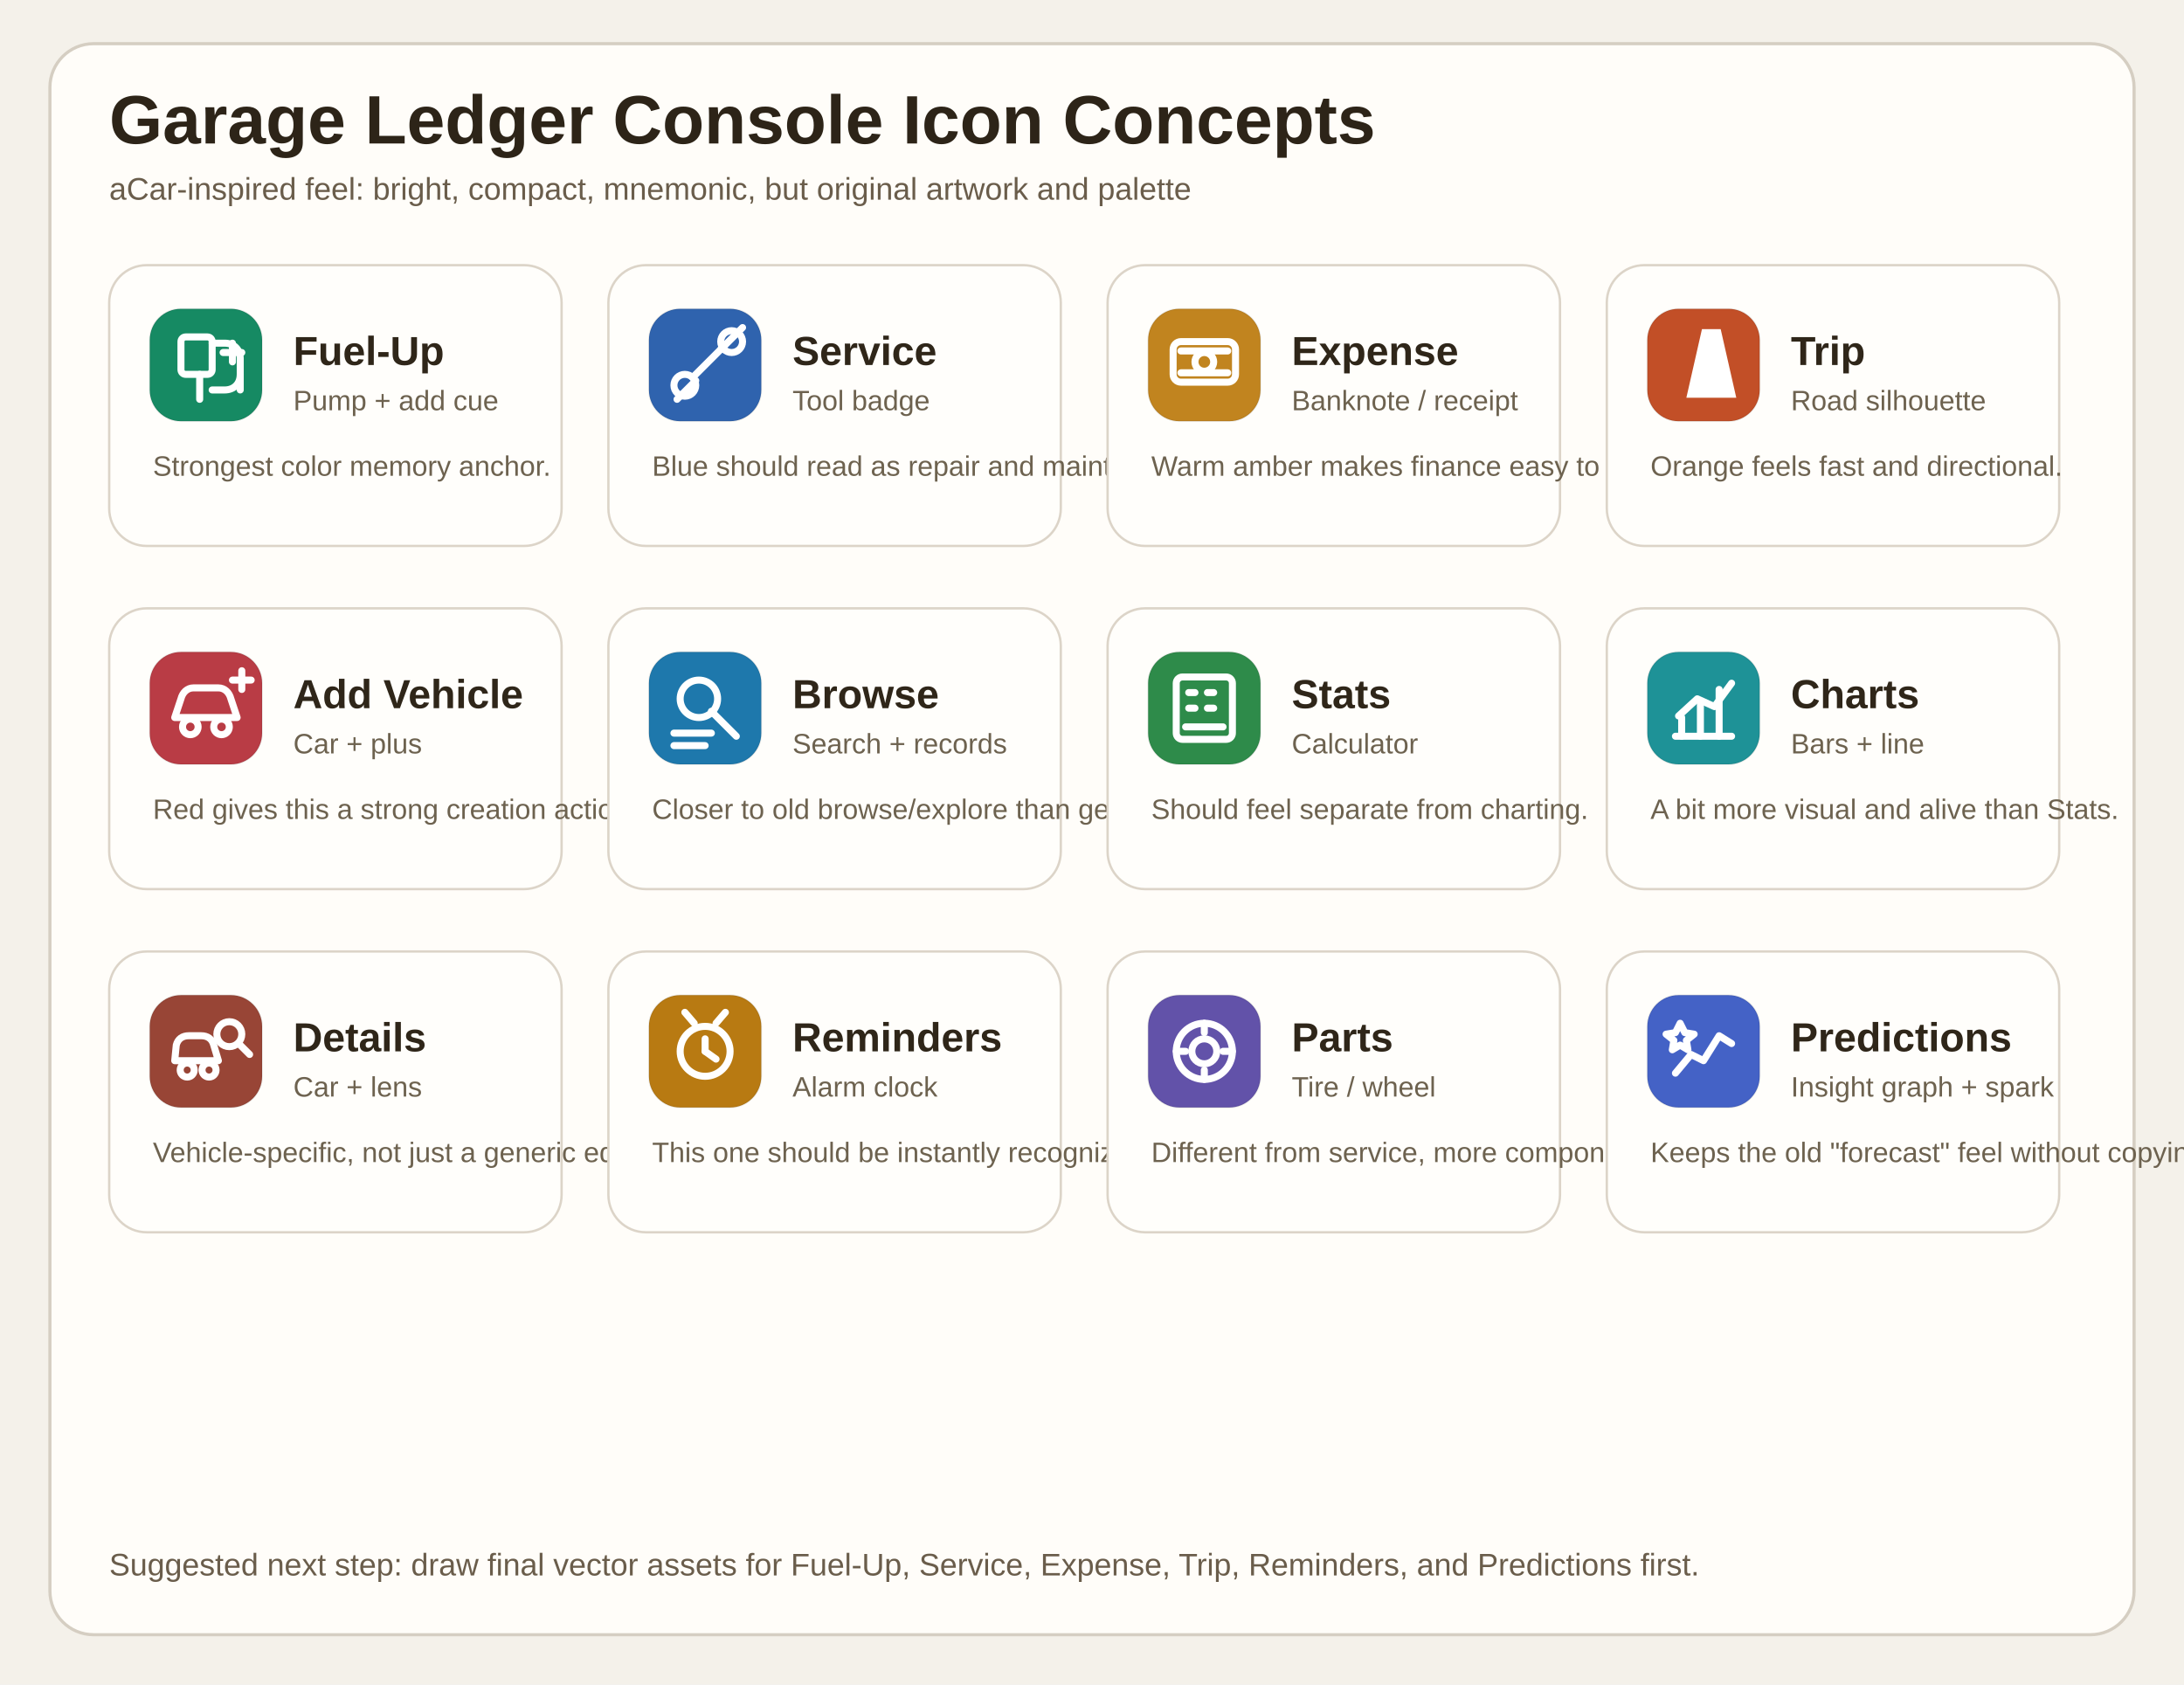
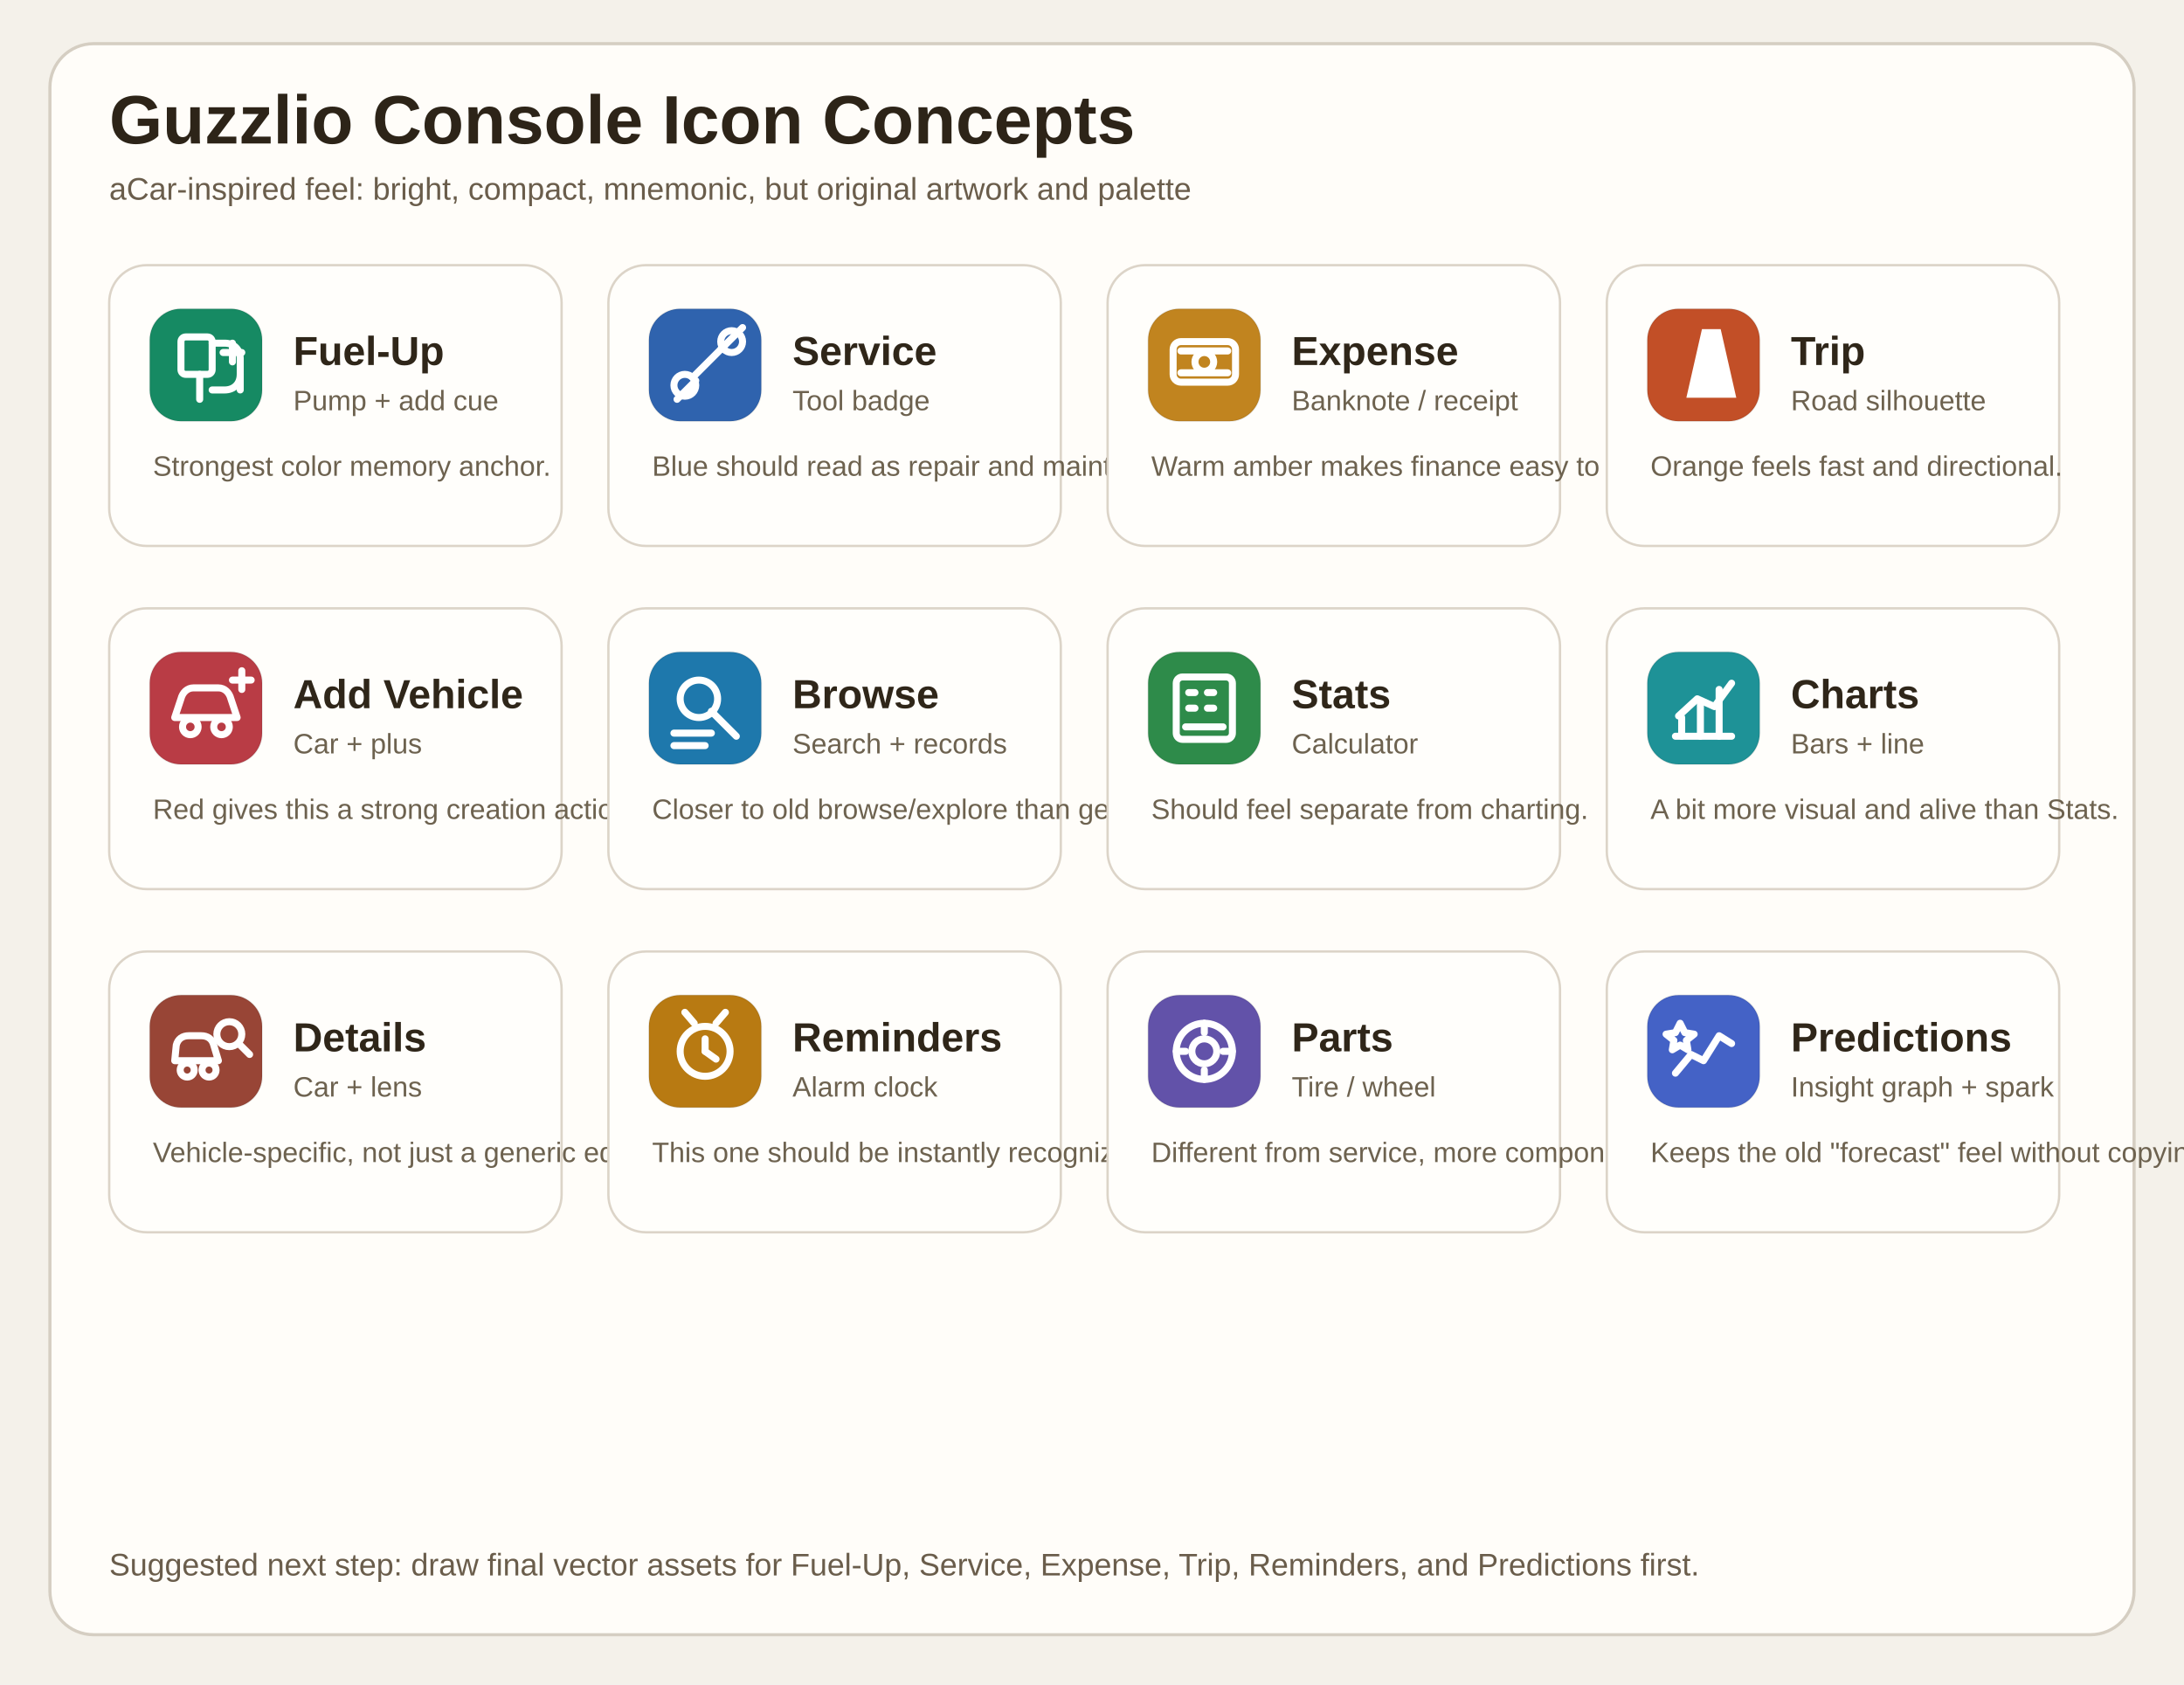
<svg xmlns="http://www.w3.org/2000/svg" width="1400" height="1080" viewBox="0 0 1400 1080">
  <defs>
    <style>
      .bg { fill: #f4f1ea; }
      .panel { fill: #fffdf9; stroke: #d5cec2; stroke-width: 2; }
      .tile { fill: #fffefb; stroke: #dcd4c8; stroke-width: 1.5; }
      .badge { stroke: rgba(0,0,0,0.08); stroke-width: 1; }
      .title { font: 700 44px "Segoe UI", Arial, sans-serif; fill: #2d2418; }
      .subtitle { font: 500 20px "Segoe UI", Arial, sans-serif; fill: #6a5d4b; }
      .label { font: 700 26px "Segoe UI", Arial, sans-serif; fill: #2f2619; }
      .meta { font: 500 18px "Segoe UI", Arial, sans-serif; fill: #6d624f; }
      .glyph { stroke: #ffffff; stroke-width: 4.5; stroke-linecap: round; stroke-linejoin: round; fill: none; }
      .glyph-fill { fill: #ffffff; stroke: none; }
    </style>
  </defs>
  <rect class="bg" x="0" y="0" width="1400" height="1080" />
  <rect class="panel" x="32" y="28" width="1336" height="1020" rx="28" />
-   <text class="title" x="70" y="92">Garage Ledger Console Icon Concepts</text>
+   <text class="title" x="70" y="92">Guzzlio Console Icon Concepts</text>
  <text class="subtitle" x="70" y="128">aCar-inspired feel: bright, compact, mnemonic, but original artwork and palette</text>
  <g transform="translate(70 170)">
    <rect class="tile" x="0" y="0" width="290" height="180" rx="24" />
    <rect class="badge" x="26" y="28" width="72" height="72" rx="20" fill="#168a63" />
    <rect class="glyph" x="46" y="46" width="20" height="24" rx="3" />
    <path class="glyph" d="M66 50 h8 c6 0 10 4 10 10 v10 c0 6-4 10-10 10 h-8" />
    <path class="glyph" d="M84 70 v10" />
    <path class="glyph" d="M58 70 v16" />
    <path class="glyph" d="M73 56 h12" />
    <path class="glyph" d="M79 50 v12" />
    <text class="label" x="118" y="64">Fuel-Up</text>
    <text class="meta" x="118" y="93">Pump + add cue</text>
    <text class="meta" x="28" y="135">Strongest color memory anchor.</text>
  </g>
  <g transform="translate(390 170)">
    <rect class="tile" x="0" y="0" width="290" height="180" rx="24" />
    <rect class="badge" x="26" y="28" width="72" height="72" rx="20" fill="#2f63ae" />
    <circle class="glyph" cx="49" cy="77" r="7" />
    <circle class="glyph" cx="79" cy="49" r="7" />
    <path class="glyph" d="M54 72 L72 54" />
    <path class="glyph" d="M44 86 L56 74" />
    <path class="glyph" d="M72 54 L86 40" />
    <text class="label" x="118" y="64">Service</text>
    <text class="meta" x="118" y="93">Tool badge</text>
    <text class="meta" x="28" y="135">Blue should read as repair and maintenance.</text>
  </g>
  <g transform="translate(710 170)">
    <rect class="tile" x="0" y="0" width="290" height="180" rx="24" />
    <rect class="badge" x="26" y="28" width="72" height="72" rx="20" fill="#c1841f" />
    <rect class="glyph" x="42" y="49" width="40" height="26" rx="5" />
    <circle class="glyph" cx="62" cy="62" r="6" />
    <path class="glyph" d="M47 55 h30" />
    <path class="glyph" d="M47 69 h30" />
    <text class="label" x="118" y="64">Expense</text>
    <text class="meta" x="118" y="93">Banknote / receipt</text>
    <text class="meta" x="28" y="135">Warm amber makes finance easy to spot.</text>
  </g>
  <g transform="translate(1030 170)">
    <rect class="tile" x="0" y="0" width="290" height="180" rx="24" />
    <rect class="badge" x="26" y="28" width="72" height="72" rx="20" fill="#c24f27" />
    <path class="glyph-fill" d="M51 85 L61 41 L73 41 L83 85 Z" />
    <path class="glyph" d="M67 48 v30" />
    <path class="glyph" d="M67 58 v6" />
    <path class="glyph" d="M67 70 v6" />
    <text class="label" x="118" y="64">Trip</text>
    <text class="meta" x="118" y="93">Road silhouette</text>
    <text class="meta" x="28" y="135">Orange feels fast and directional.</text>
  </g>
  <g transform="translate(70 390)">
    <rect class="tile" x="0" y="0" width="290" height="180" rx="24" />
    <rect class="badge" x="26" y="28" width="72" height="72" rx="20" fill="#b93c45" />
    <path class="glyph" d="M42 70 h40 l-4-12 c-1-4-4-7-8-7 H54 c-4 0-7 3-8 7 Z" />
    <circle class="glyph" cx="52" cy="76" r="5" />
    <circle class="glyph" cx="72" cy="76" r="5" />
    <path class="glyph" d="M79 46 h12" />
    <path class="glyph" d="M85 40 v12" />
    <text class="label" x="118" y="64">Add Vehicle</text>
    <text class="meta" x="118" y="93">Car + plus</text>
    <text class="meta" x="28" y="135">Red gives this a strong creation action.</text>
  </g>
  <g transform="translate(390 390)">
    <rect class="tile" x="0" y="0" width="290" height="180" rx="24" />
    <rect class="badge" x="26" y="28" width="72" height="72" rx="20" fill="#1e78ac" />
    <circle class="glyph" cx="58" cy="58" r="12" />
    <path class="glyph" d="M66 66 L82 82" />
    <path class="glyph" d="M42 80 h24" />
    <path class="glyph" d="M42 88 h20" />
    <text class="label" x="118" y="64">Browse</text>
    <text class="meta" x="118" y="93">Search + records</text>
    <text class="meta" x="28" y="135">Closer to old browse/explore than generic search.</text>
  </g>
  <g transform="translate(710 390)">
    <rect class="tile" x="0" y="0" width="290" height="180" rx="24" />
    <rect class="badge" x="26" y="28" width="72" height="72" rx="20" fill="#2e8b4a" />
    <rect class="glyph" x="44" y="44" width="36" height="40" rx="4" />
    <path class="glyph" d="M52 54 h4" />
    <path class="glyph" d="M64 54 h4" />
    <path class="glyph" d="M52 64 h4" />
    <path class="glyph" d="M64 64 h4" />
    <path class="glyph" d="M50 76 h24" />
    <text class="label" x="118" y="64">Stats</text>
    <text class="meta" x="118" y="93">Calculator</text>
    <text class="meta" x="28" y="135">Should feel separate from charting.</text>
  </g>
  <g transform="translate(1030 390)">
    <rect class="tile" x="0" y="0" width="290" height="180" rx="24" />
    <rect class="badge" x="26" y="28" width="72" height="72" rx="20" fill="#1e9297" />
    <path class="glyph" d="M44 82 h36" />
    <path class="glyph" d="M48 82 v-12" />
    <path class="glyph" d="M60 82 v-22" />
    <path class="glyph" d="M72 82 v-30" />
    <path class="glyph" d="M46 69 L58 58 L69 63 L80 48" />
    <text class="label" x="118" y="64">Charts</text>
    <text class="meta" x="118" y="93">Bars + line</text>
    <text class="meta" x="28" y="135">A bit more visual and alive than Stats.</text>
  </g>
  <g transform="translate(70 610)">
    <rect class="tile" x="0" y="0" width="290" height="180" rx="24" />
    <rect class="badge" x="26" y="28" width="72" height="72" rx="20" fill="#984536" />
    <path class="glyph" d="M42 70 h28 l-3-10 c-1-4-4-6-8-6 H51 c-4 0-7 2-8 6 Z" />
    <circle class="glyph" cx="50" cy="76" r="4.5" />
    <circle class="glyph" cx="64" cy="76" r="4.5" />
    <circle class="glyph" cx="77" cy="53" r="8" />
    <path class="glyph" d="M83 59 L90 66" />
    <text class="label" x="118" y="64">Details</text>
    <text class="meta" x="118" y="93">Car + lens</text>
    <text class="meta" x="28" y="135">Vehicle-specific, not just a generic edit icon.</text>
  </g>
  <g transform="translate(390 610)">
    <rect class="tile" x="0" y="0" width="290" height="180" rx="24" />
    <rect class="badge" x="26" y="28" width="72" height="72" rx="20" fill="#b87a12" />
    <circle class="glyph" cx="62" cy="64" r="16" />
    <path class="glyph" d="M55 46 L49 39" />
    <path class="glyph" d="M69 46 L75 39" />
    <path class="glyph" d="M62 64 v-8" />
    <path class="glyph" d="M62 64 l7 5" />
    <text class="label" x="118" y="64">Reminders</text>
    <text class="meta" x="118" y="93">Alarm clock</text>
    <text class="meta" x="28" y="135">This one should be instantly recognizable.</text>
  </g>
  <g transform="translate(710 610)">
    <rect class="tile" x="0" y="0" width="290" height="180" rx="24" />
    <rect class="badge" x="26" y="28" width="72" height="72" rx="20" fill="#6252a9" />
    <circle class="glyph" cx="62" cy="64" r="18" />
    <circle class="glyph" cx="62" cy="64" r="8" />
    <path class="glyph" d="M62 46 v6" />
    <path class="glyph" d="M62 76 v6" />
    <path class="glyph" d="M44 64 h6" />
    <path class="glyph" d="M74 64 h6" />
    <text class="label" x="118" y="64">Parts</text>
    <text class="meta" x="118" y="93">Tire / wheel</text>
    <text class="meta" x="28" y="135">Different from service, more component-oriented.</text>
  </g>
  <g transform="translate(1030 610)">
    <rect class="tile" x="0" y="0" width="290" height="180" rx="24" />
    <rect class="badge" x="26" y="28" width="72" height="72" rx="20" fill="#4462c6" />
    <path class="glyph" d="M44 78 L54 66 L62 70 L72 54 L80 59" />
    <path class="glyph" d="M47 46 l3 6 l6 1 l-5 4 l1 6 l-5-3 l-5 3 l1-6 l-5-4 l6-1 Z" />
    <text class="label" x="118" y="64">Predictions</text>
    <text class="meta" x="118" y="93">Insight graph + spark</text>
    <text class="meta" x="28" y="135">Keeps the old "forecast" feel without copying.</text>
  </g>
  <text class="subtitle" x="70" y="1010">Suggested next step: draw final vector assets for Fuel-Up, Service, Expense, Trip, Reminders, and Predictions first.</text>
</svg>
